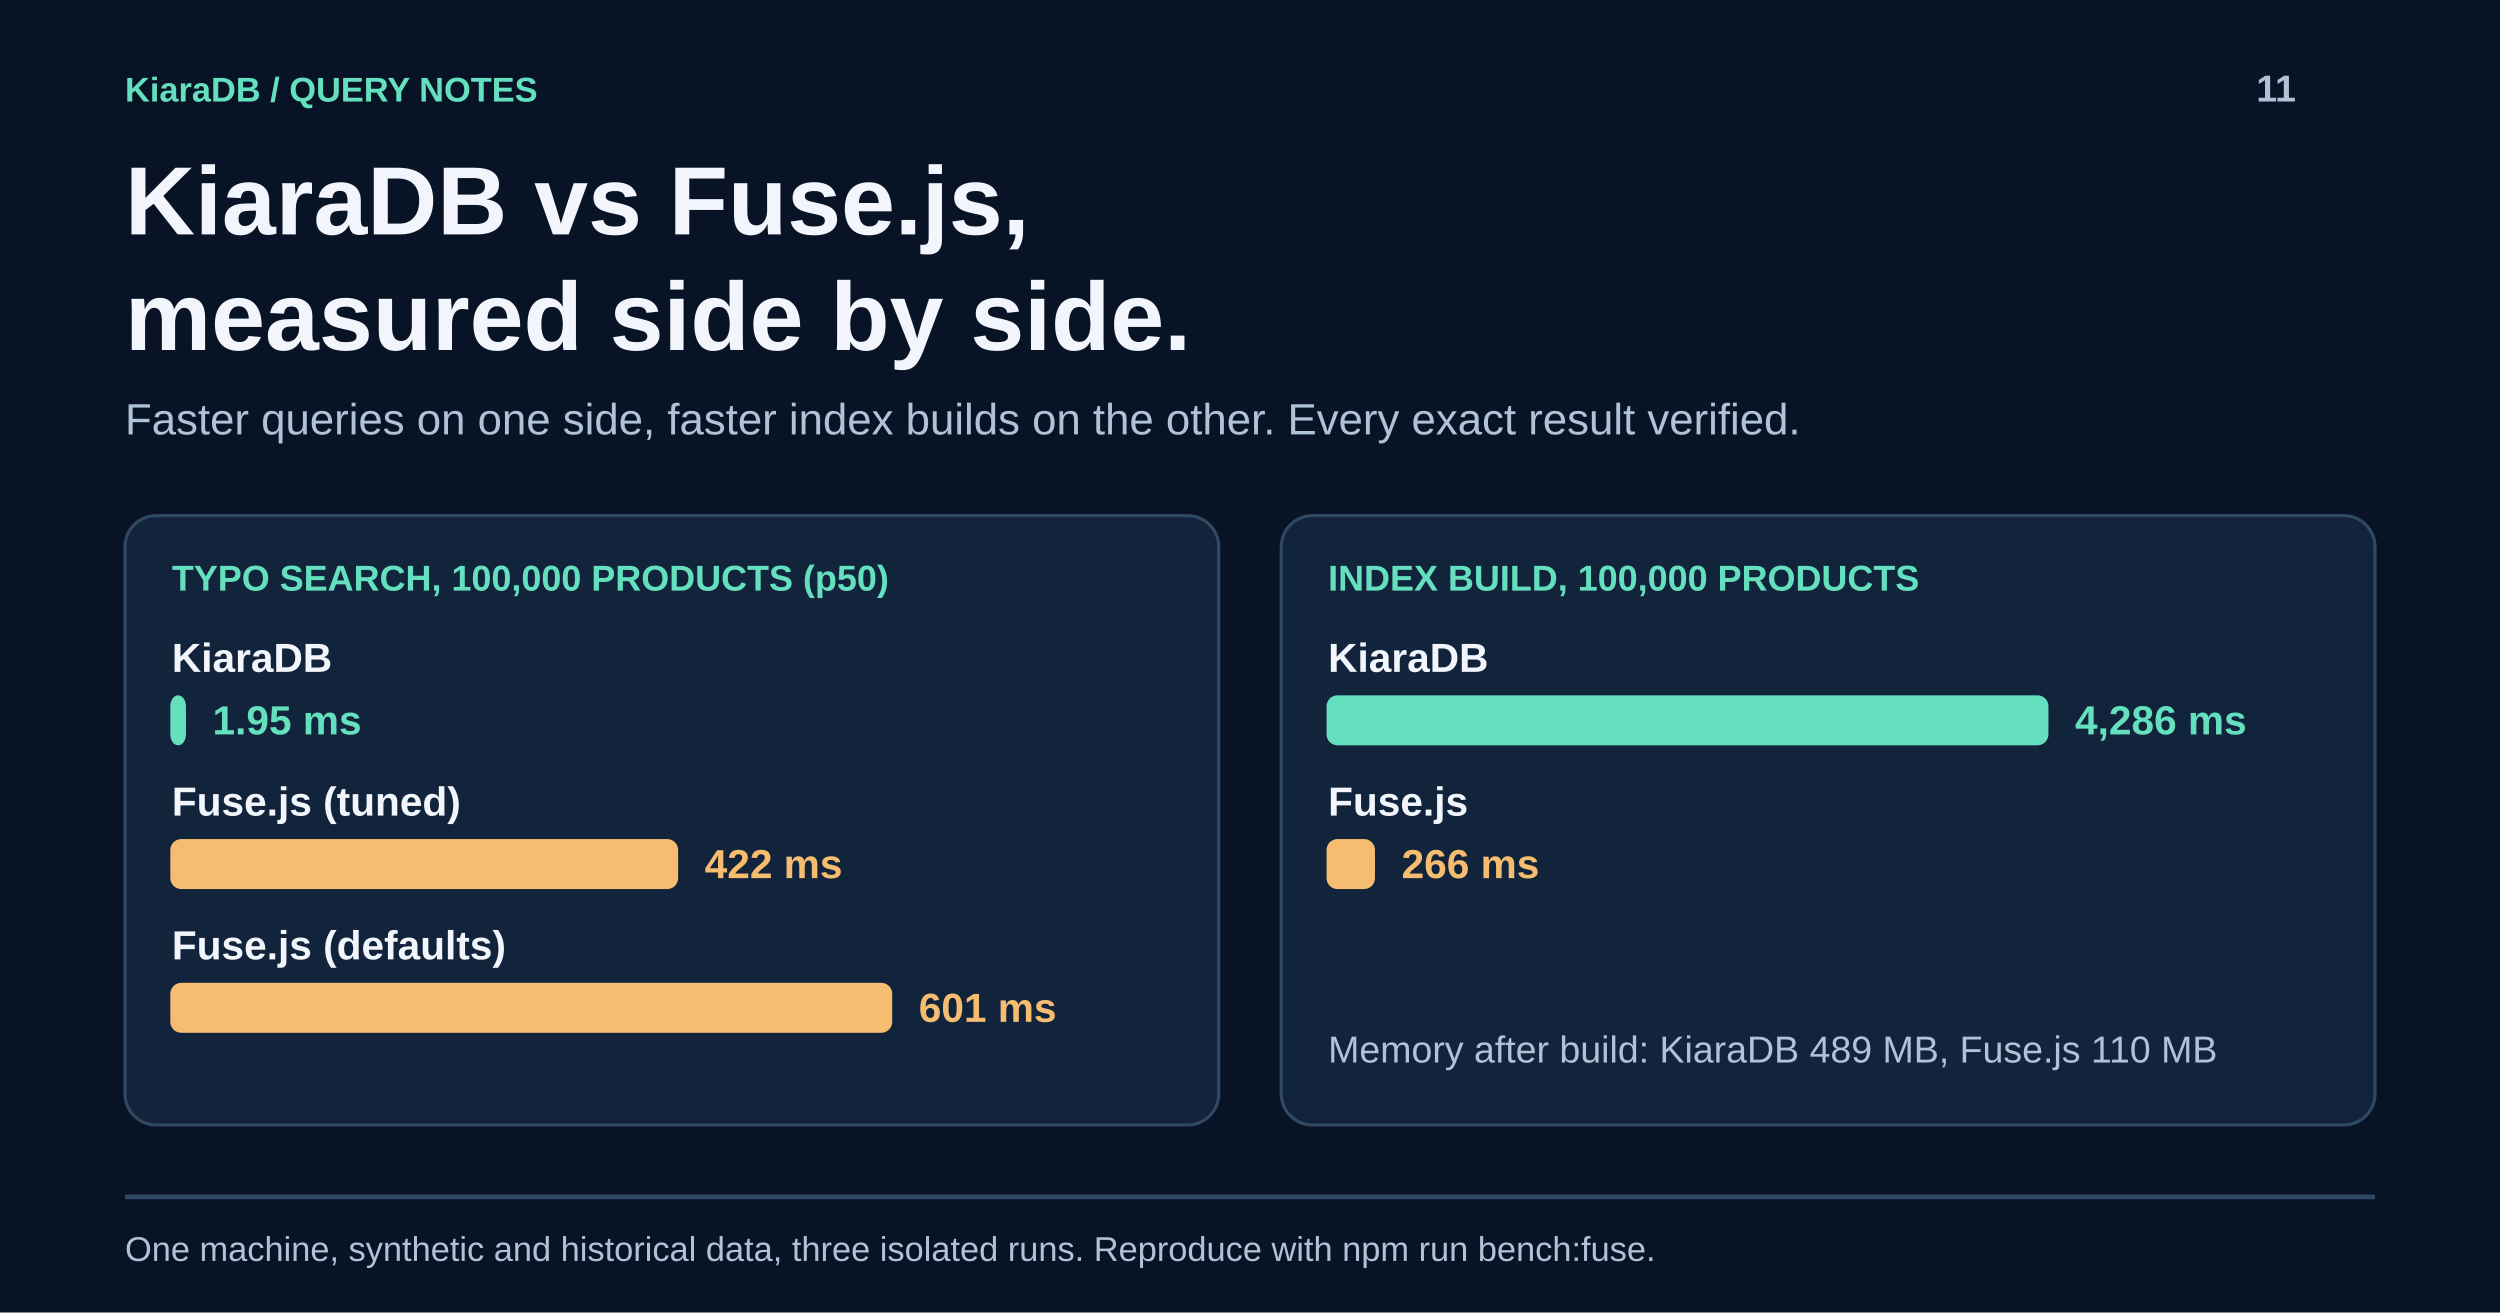
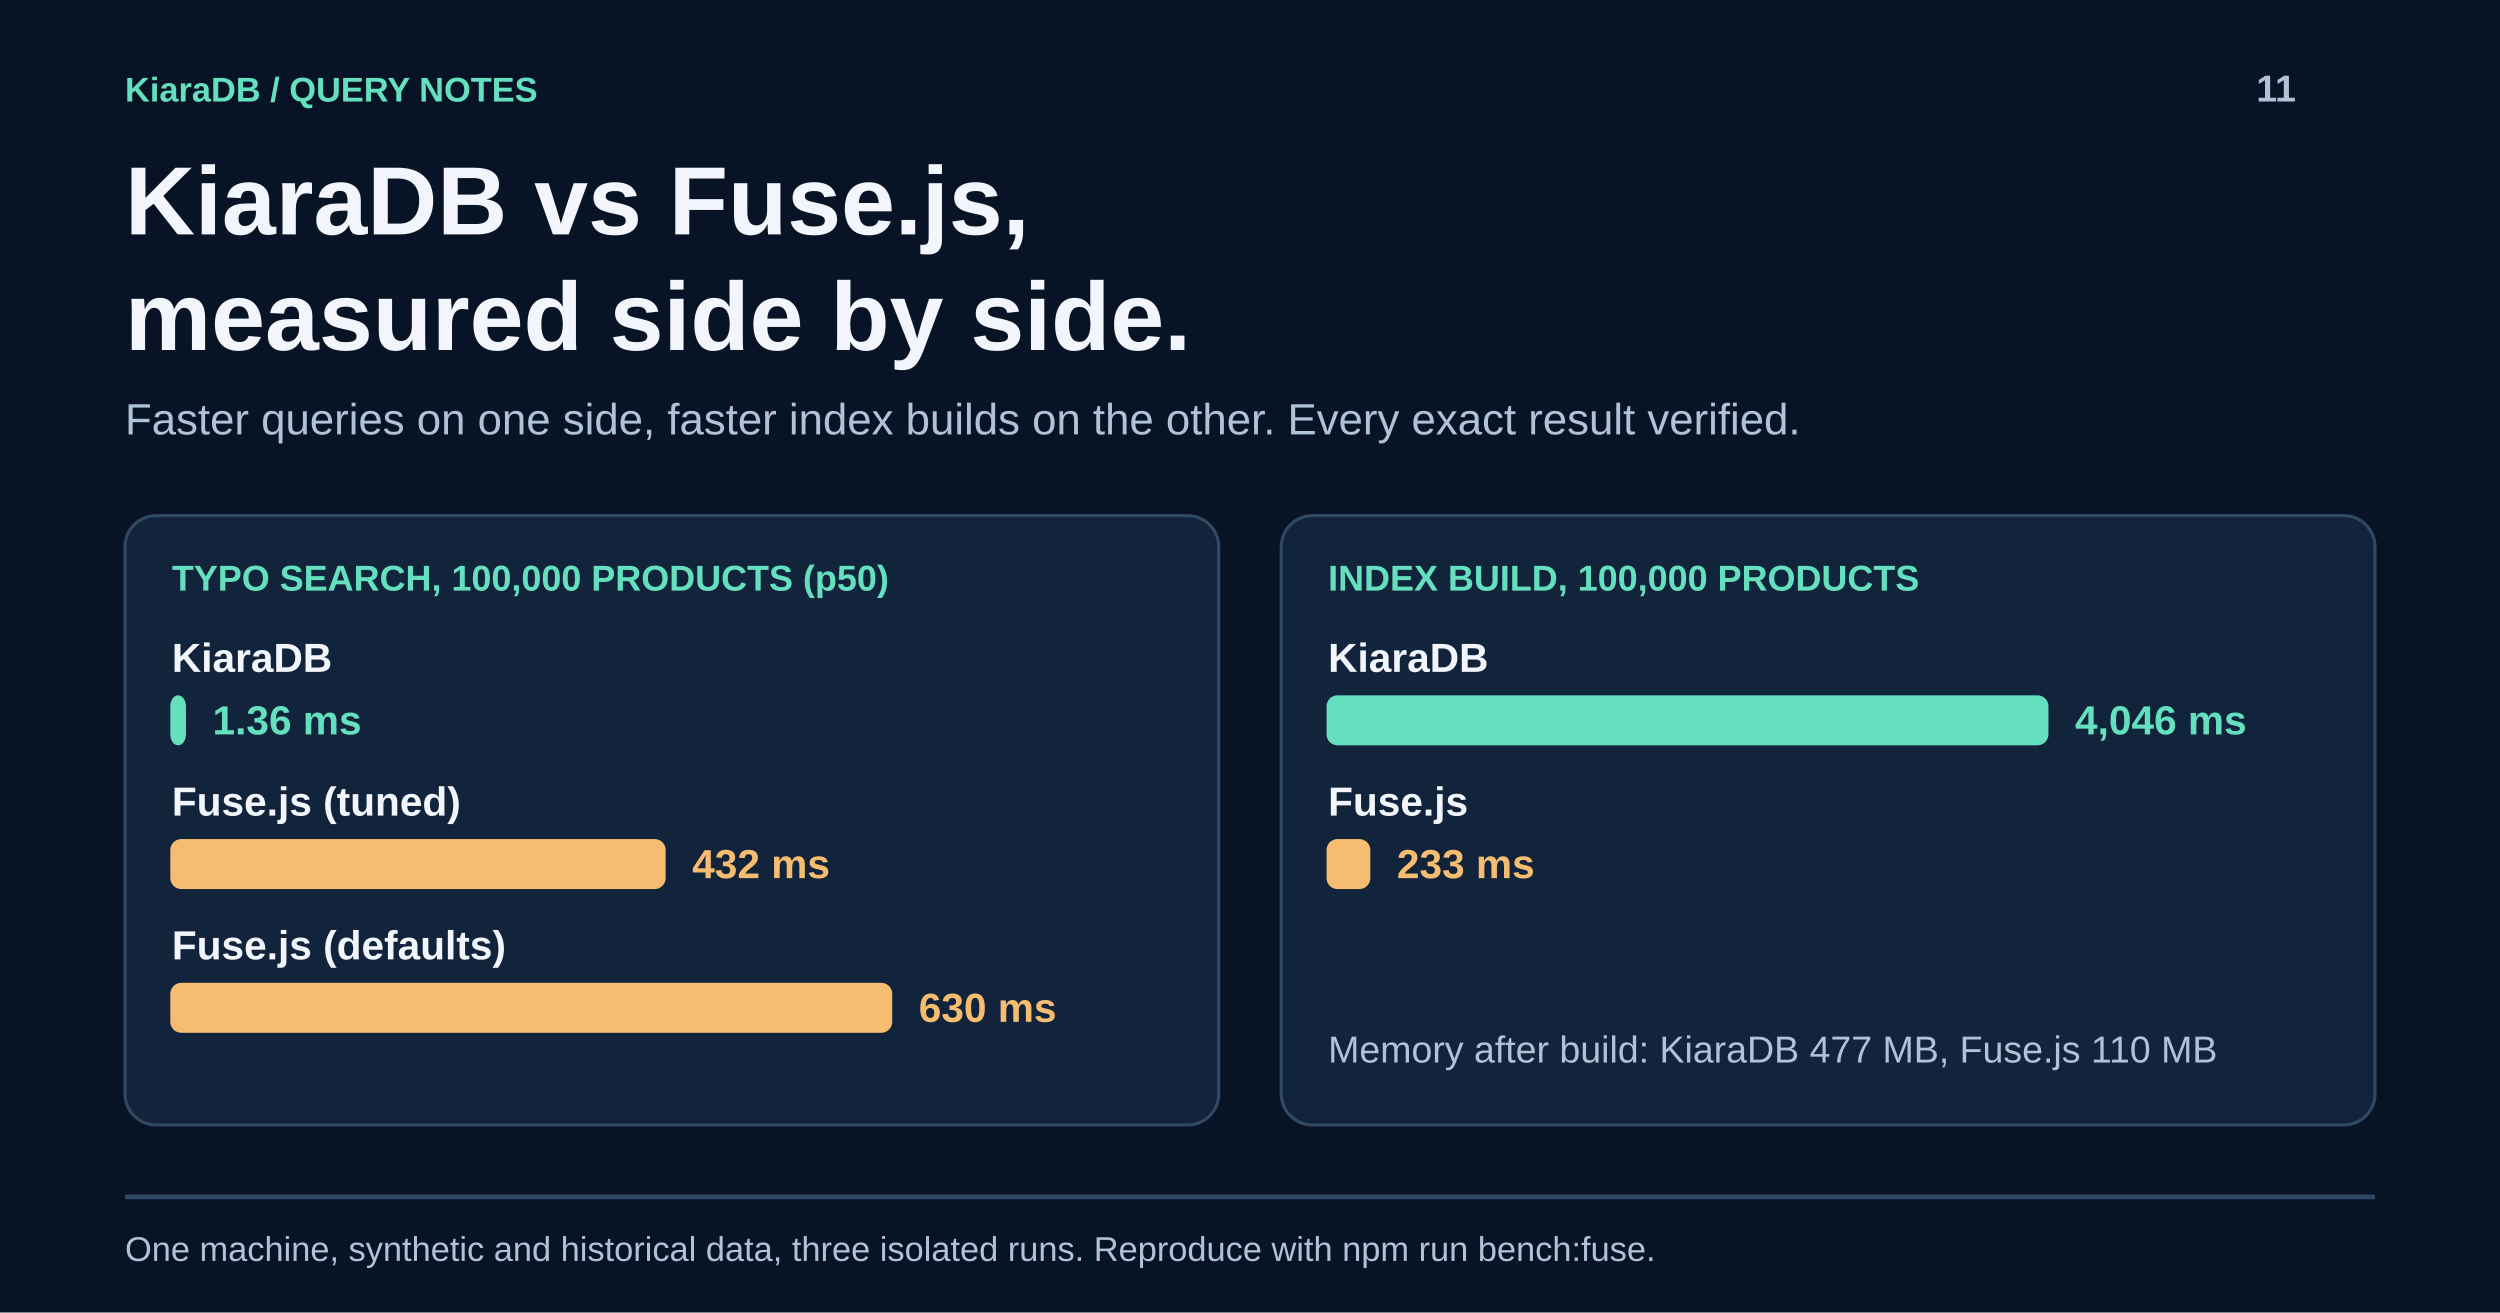
<svg xmlns="http://www.w3.org/2000/svg" width="1600" height="840" viewBox="0 0 1600 840" role="img" aria-labelledby="title desc">
  <defs>
    <marker id="arrow" markerWidth="9" markerHeight="9" refX="8" refY="4.5" orient="auto" markerUnits="userSpaceOnUse">
      <path d="M0 0 L9 4.5 L0 9Z" fill="#64e0bf" />
    </marker>
  </defs>
  <rect width="1600" height="840" fill="#081426" />
  <g font-family="Segoe UI, Arial, sans-serif">
    <text x="80" y="65" font-size="22" fill="#64e0bf" font-weight="700" data-max-width="1440">KiaraDB  /  QUERY NOTES</text>
    <text x="1444" y="65" font-size="24" fill="#afc2d7" font-weight="600" data-max-width="80">11</text>
    <text x="80" y="150" font-size="62" fill="#f2f6fc" font-weight="700" data-max-width="1440">KiaraDB vs Fuse.js,</text>
    <text x="80" y="224" font-size="62" fill="#f2f6fc" font-weight="700" data-max-width="1440">measured side by side.</text>
    <text x="80" y="278" font-size="28" fill="#afc2d7" font-weight="400" data-max-width="1440">Faster queries on one side, faster index builds on the other. Every exact result verified.</text>
    <g data-box="80 330 700 390">
      <rect x="80" y="330" width="700" height="390" rx="20" fill="#11243b" stroke="#304963" stroke-width="2" />
      <text x="110" y="378" font-size="23" fill="#64e0bf" font-weight="700" data-max-width="640">TYPO SEARCH, 100,000 PRODUCTS (p50)</text>
      <text x="110" y="430" font-size="26" fill="#f2f6fc" font-weight="600" data-max-width="420">KiaraDB</text>
      <rect x="110" y="446" width="8" height="30" rx="6" fill="#64e0bf" stroke="#64e0bf" stroke-width="2" />
-       <text x="136" y="470" font-size="26" fill="#64e0bf" font-weight="700" data-max-width="170">1.95 ms</text>
+       <text x="136" y="470" font-size="26" fill="#64e0bf" font-weight="700" data-max-width="170">1.36 ms</text>
      <text x="110" y="522" font-size="26" fill="#f2f6fc" font-weight="600" data-max-width="420">Fuse.js (tuned)</text>
-       <rect x="110" y="538" width="323" height="30" rx="6" fill="#f6bd70" stroke="#f6bd70" stroke-width="2" />
-       <text x="451" y="562" font-size="26" fill="#f6bd70" font-weight="700" data-max-width="170">422 ms</text>
+       <rect x="110" y="538" width="315" height="30" rx="6" fill="#f6bd70" stroke="#f6bd70" stroke-width="2" />
+       <text x="443" y="562" font-size="26" fill="#f6bd70" font-weight="700" data-max-width="170">432 ms</text>
      <text x="110" y="614" font-size="26" fill="#f2f6fc" font-weight="600" data-max-width="420">Fuse.js (defaults)</text>
      <rect x="110" y="630" width="460" height="30" rx="6" fill="#f6bd70" stroke="#f6bd70" stroke-width="2" />
-       <text x="588" y="654" font-size="26" fill="#f6bd70" font-weight="700" data-max-width="170">601 ms</text>
+       <text x="588" y="654" font-size="26" fill="#f6bd70" font-weight="700" data-max-width="170">630 ms</text>
    </g>
    <g data-box="820 330 700 390">
      <rect x="820" y="330" width="700" height="390" rx="20" fill="#11243b" stroke="#304963" stroke-width="2" />
      <text x="850" y="378" font-size="23" fill="#64e0bf" font-weight="700" data-max-width="640">INDEX BUILD, 100,000 PRODUCTS</text>
      <text x="850" y="430" font-size="26" fill="#f2f6fc" font-weight="600" data-max-width="420">KiaraDB</text>
      <rect x="850" y="446" width="460" height="30" rx="6" fill="#64e0bf" stroke="#64e0bf" stroke-width="2" />
-       <text x="1328" y="470" font-size="26" fill="#64e0bf" font-weight="700" data-max-width="170">4,286 ms</text>
+       <text x="1328" y="470" font-size="26" fill="#64e0bf" font-weight="700" data-max-width="170">4,046 ms</text>
      <text x="850" y="522" font-size="26" fill="#f2f6fc" font-weight="600" data-max-width="420">Fuse.js</text>
-       <rect x="850" y="538" width="29" height="30" rx="6" fill="#f6bd70" stroke="#f6bd70" stroke-width="2" />
-       <text x="897" y="562" font-size="26" fill="#f6bd70" font-weight="700" data-max-width="170">266 ms</text>
+       <rect x="850" y="538" width="26" height="30" rx="6" fill="#f6bd70" stroke="#f6bd70" stroke-width="2" />
+       <text x="894" y="562" font-size="26" fill="#f6bd70" font-weight="700" data-max-width="170">233 ms</text>
    </g>
-     <text x="850" y="680" font-size="24" fill="#afc2d7" font-weight="400" data-max-width="640">Memory after build: KiaraDB 489 MB, Fuse.js 110 MB</text>
+     <text x="850" y="680" font-size="24" fill="#afc2d7" font-weight="400" data-max-width="640">Memory after build: KiaraDB 477 MB, Fuse.js 110 MB</text>
    <path d="M80 766 L1520 766" fill="none" stroke="#304963" stroke-width="3" />
    <text x="80" y="807" font-size="22" fill="#afc2d7" font-weight="400" data-max-width="1440">One machine, synthetic and historical data, three isolated runs. Reproduce with npm run bench:fuse.</text>
  </g>
</svg>
